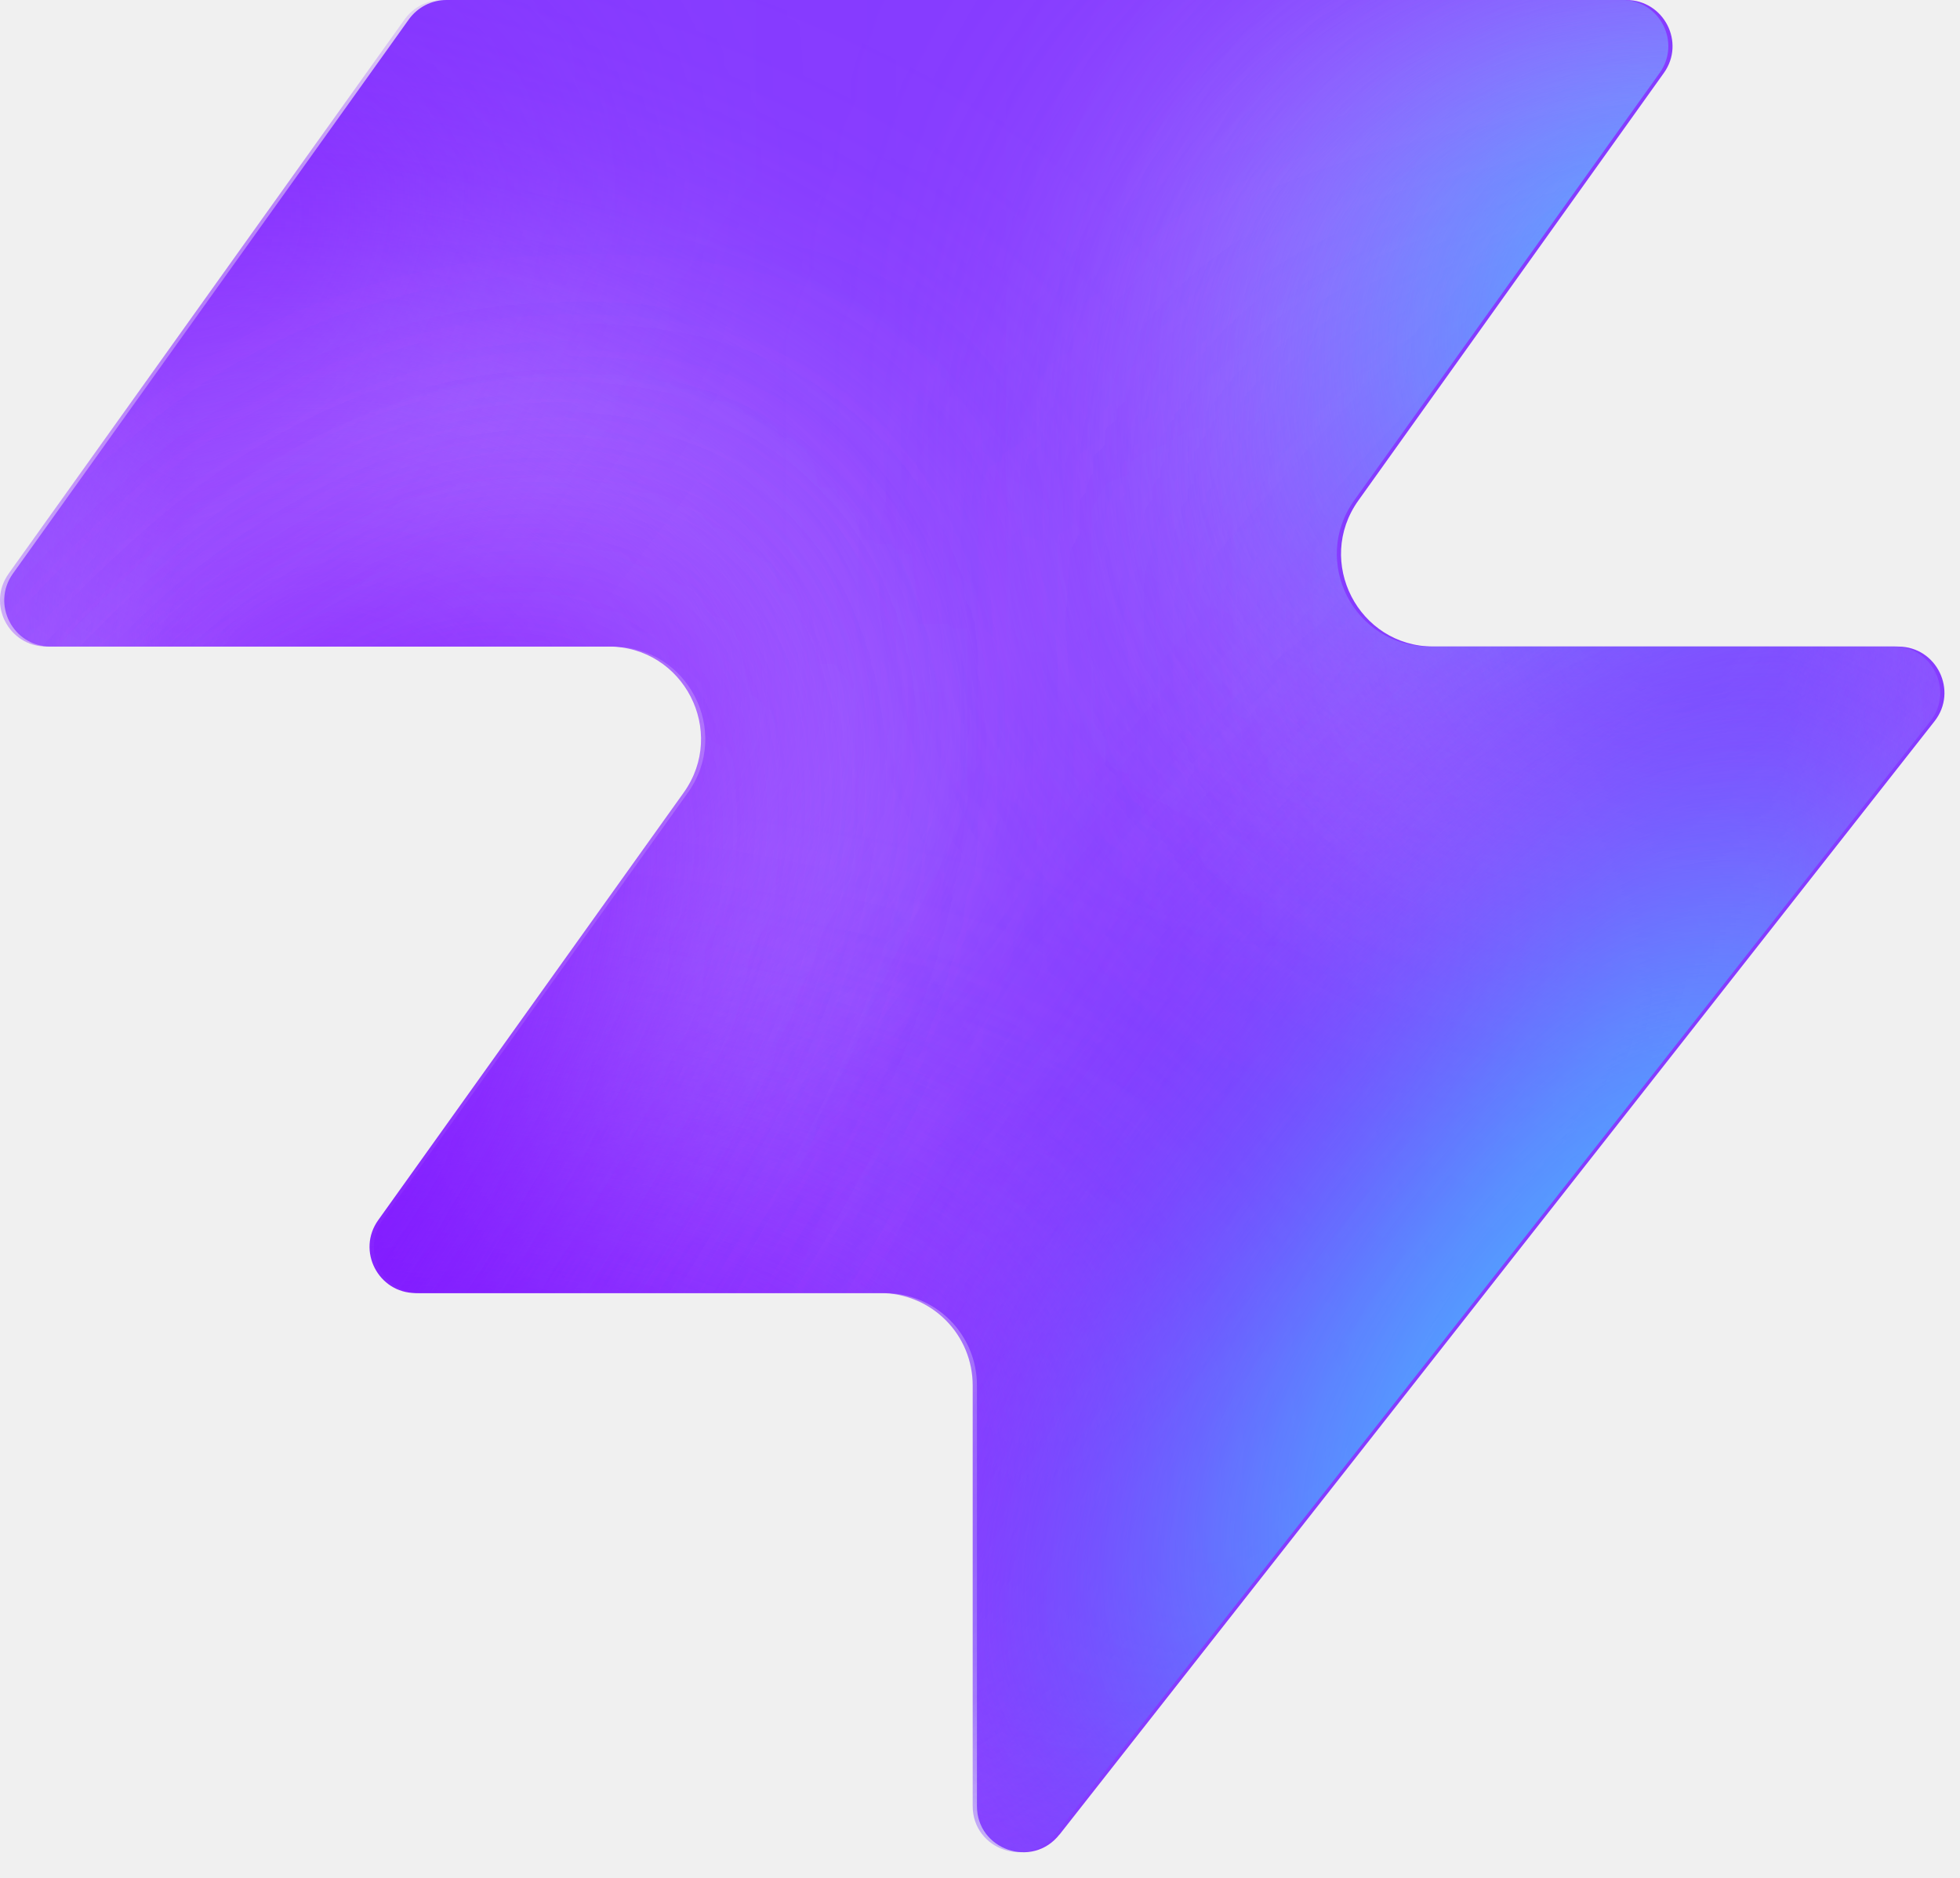
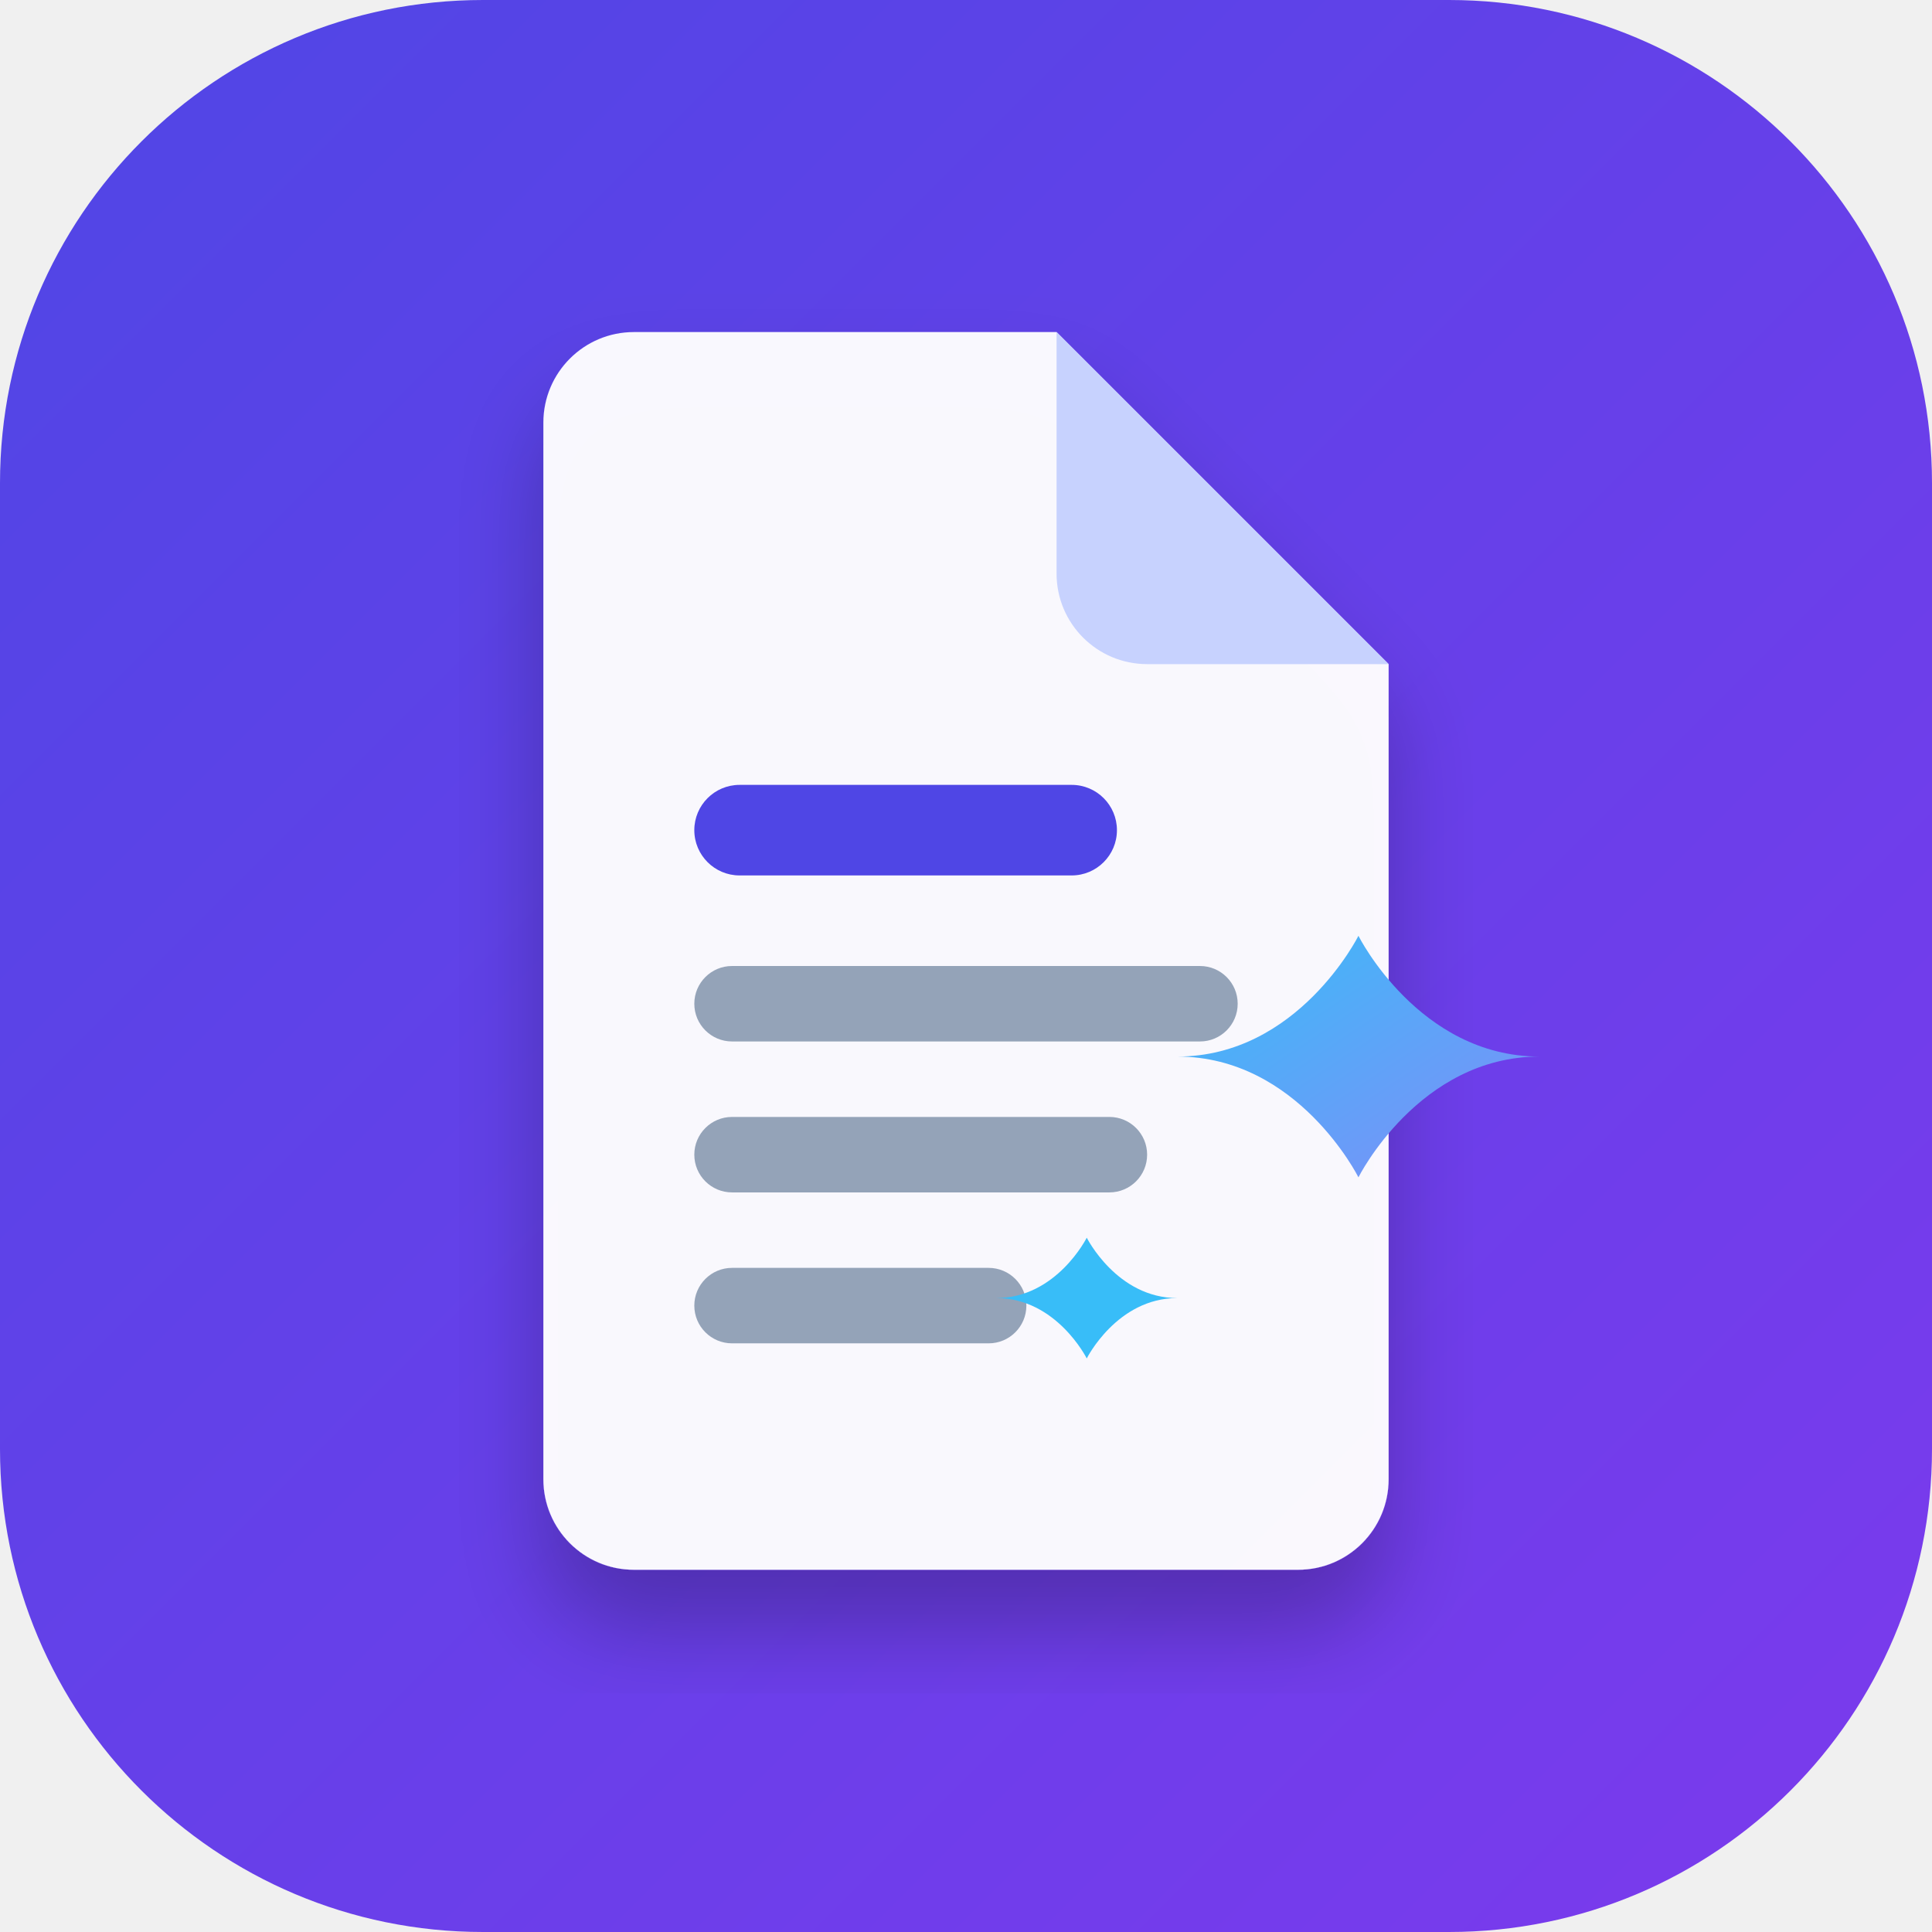
- <svg xmlns="http://www.w3.org/2000/svg" width="48" height="46" fill="none" viewBox="0 0 48 46">
-   <path fill="#863bff" d="M25.946 44.938c-.664.845-2.021.375-2.021-.698V33.937a2.26 2.26 0 0 0-2.262-2.262H10.287c-.92 0-1.456-1.04-.92-1.788l7.48-10.471c1.07-1.497 0-3.578-1.842-3.578H1.237c-.92 0-1.456-1.04-.92-1.788L10.013.474c.214-.297.556-.474.92-.474h28.894c.92 0 1.456 1.04.92 1.788l-7.48 10.471c-1.07 1.498 0 3.579 1.842 3.579h11.377c.943 0 1.473 1.088.89 1.83L25.947 44.94z" style="fill:#863bff;fill:color(display-p3 .525 .23 1);fill-opacity:1" />
-   <mask id="a" width="48" height="46" x="0" y="0" maskUnits="userSpaceOnUse" style="mask-type:alpha">
-     <path fill="#000" d="M25.842 44.938c-.664.844-2.021.375-2.021-.698V33.937a2.26 2.26 0 0 0-2.262-2.262H10.183c-.92 0-1.456-1.04-.92-1.788l7.48-10.471c1.07-1.498 0-3.579-1.842-3.579H1.133c-.92 0-1.456-1.04-.92-1.787L9.91.473c.214-.297.556-.474.92-.474h28.894c.92 0 1.456 1.04.92 1.788l-7.48 10.471c-1.07 1.498 0 3.578 1.842 3.578h11.377c.943 0 1.473 1.088.89 1.832L25.843 44.94z" style="fill:#000;fill-opacity:1" />
-   </mask>
-   <g mask="url(#a)">
-     <g filter="url(#b)">
-       <ellipse cx="5.508" cy="14.704" fill="#ede6ff" rx="5.508" ry="14.704" style="fill:#ede6ff;fill:color(display-p3 .927 .903 1);fill-opacity:1" transform="matrix(.00324 1 1 -.00324 -4.47 31.516)" />
-     </g>
-     <g filter="url(#c)">
-       <ellipse cx="10.399" cy="29.851" fill="#ede6ff" rx="10.399" ry="29.851" style="fill:#ede6ff;fill:color(display-p3 .927 .903 1);fill-opacity:1" transform="matrix(.00324 1 1 -.00324 -39.328 7.883)" />
-     </g>
-     <g filter="url(#d)">
-       <ellipse cx="5.508" cy="30.487" fill="#7e14ff" rx="5.508" ry="30.487" style="fill:#7e14ff;fill:color(display-p3 .492 .077 1);fill-opacity:1" transform="rotate(89.814 -25.913 -14.639)scale(1 -1)" />
-     </g>
-     <g filter="url(#e)">
-       <ellipse cx="5.508" cy="30.599" fill="#7e14ff" rx="5.508" ry="30.599" style="fill:#7e14ff;fill:color(display-p3 .492 .077 1);fill-opacity:1" transform="rotate(89.814 -32.644 -3.334)scale(1 -1)" />
-     </g>
-     <g filter="url(#f)">
-       <ellipse cx="5.508" cy="30.599" fill="#7e14ff" rx="5.508" ry="30.599" style="fill:#7e14ff;fill:color(display-p3 .492 .077 1);fill-opacity:1" transform="matrix(.00324 1 1 -.00324 -34.34 30.47)" />
-     </g>
-     <g filter="url(#g)">
-       <ellipse cx="14.072" cy="22.078" fill="#ede6ff" rx="14.072" ry="22.078" style="fill:#ede6ff;fill:color(display-p3 .927 .903 1);fill-opacity:1" transform="rotate(93.35 24.506 48.493)scale(-1 1)" />
-     </g>
-     <g filter="url(#h)">
-       <ellipse cx="3.47" cy="21.501" fill="#7e14ff" rx="3.47" ry="21.501" style="fill:#7e14ff;fill:color(display-p3 .492 .077 1);fill-opacity:1" transform="rotate(89.009 28.708 47.59)scale(-1 1)" />
-     </g>
-     <g filter="url(#i)">
-       <ellipse cx="3.47" cy="21.501" fill="#7e14ff" rx="3.47" ry="21.501" style="fill:#7e14ff;fill:color(display-p3 .492 .077 1);fill-opacity:1" transform="rotate(89.009 28.708 47.59)scale(-1 1)" />
-     </g>
-     <g filter="url(#j)">
-       <ellipse cx=".387" cy="8.972" fill="#7e14ff" rx="4.407" ry="29.108" style="fill:#7e14ff;fill:color(display-p3 .492 .077 1);fill-opacity:1" transform="rotate(39.51 .387 8.972)" />
-     </g>
-     <g filter="url(#k)">
-       <ellipse cx="47.523" cy="-6.092" fill="#7e14ff" rx="4.407" ry="29.108" style="fill:#7e14ff;fill:color(display-p3 .492 .077 1);fill-opacity:1" transform="rotate(37.892 47.523 -6.092)" />
-     </g>
-     <g filter="url(#l)">
-       <ellipse cx="41.412" cy="6.333" fill="#47bfff" rx="5.971" ry="9.665" style="fill:#47bfff;fill:color(display-p3 .28 .748 1);fill-opacity:1" transform="rotate(37.892 41.412 6.333)" />
-     </g>
-     <g filter="url(#m)">
-       <ellipse cx="-1.879" cy="38.332" fill="#7e14ff" rx="4.407" ry="29.108" style="fill:#7e14ff;fill:color(display-p3 .492 .077 1);fill-opacity:1" transform="rotate(37.892 -1.88 38.332)" />
-     </g>
-     <g filter="url(#n)">
-       <ellipse cx="-1.879" cy="38.332" fill="#7e14ff" rx="4.407" ry="29.108" style="fill:#7e14ff;fill:color(display-p3 .492 .077 1);fill-opacity:1" transform="rotate(37.892 -1.88 38.332)" />
-     </g>
-     <g filter="url(#o)">
-       <ellipse cx="35.651" cy="29.907" fill="#7e14ff" rx="4.407" ry="29.108" style="fill:#7e14ff;fill:color(display-p3 .492 .077 1);fill-opacity:1" transform="rotate(37.892 35.651 29.907)" />
-     </g>
-     <g filter="url(#p)">
-       <ellipse cx="38.418" cy="32.4" fill="#47bfff" rx="5.971" ry="15.297" style="fill:#47bfff;fill:color(display-p3 .28 .748 1);fill-opacity:1" transform="rotate(37.892 38.418 32.4)" />
-     </g>
-   </g>
+ <svg xmlns="http://www.w3.org/2000/svg" viewBox="0 0 64 64" width="64" height="64" fill="none">
  <defs>
-     <filter id="b" width="60.045" height="41.654" x="-19.77" y="16.149" color-interpolation-filters="sRGB" filterUnits="userSpaceOnUse">
-       <feFlood flood-opacity="0" result="BackgroundImageFix" />
-       <feBlend in="SourceGraphic" in2="BackgroundImageFix" result="shape" />
-       <feGaussianBlur result="effect1_foregroundBlur_2002_17158" stdDeviation="7.659" />
-     </filter>
-     <filter id="c" width="90.34" height="51.437" x="-54.613" y="-7.533" color-interpolation-filters="sRGB" filterUnits="userSpaceOnUse">
-       <feFlood flood-opacity="0" result="BackgroundImageFix" />
-       <feBlend in="SourceGraphic" in2="BackgroundImageFix" result="shape" />
-       <feGaussianBlur result="effect1_foregroundBlur_2002_17158" stdDeviation="7.659" />
-     </filter>
-     <filter id="d" width="79.355" height="29.4" x="-49.64" y="2.03" color-interpolation-filters="sRGB" filterUnits="userSpaceOnUse">
-       <feFlood flood-opacity="0" result="BackgroundImageFix" />
-       <feBlend in="SourceGraphic" in2="BackgroundImageFix" result="shape" />
-       <feGaussianBlur result="effect1_foregroundBlur_2002_17158" stdDeviation="4.596" />
-     </filter>
-     <filter id="e" width="79.579" height="29.4" x="-45.045" y="20.029" color-interpolation-filters="sRGB" filterUnits="userSpaceOnUse">
-       <feFlood flood-opacity="0" result="BackgroundImageFix" />
-       <feBlend in="SourceGraphic" in2="BackgroundImageFix" result="shape" />
-       <feGaussianBlur result="effect1_foregroundBlur_2002_17158" stdDeviation="4.596" />
-     </filter>
-     <filter id="f" width="79.579" height="29.4" x="-43.513" y="21.178" color-interpolation-filters="sRGB" filterUnits="userSpaceOnUse">
-       <feFlood flood-opacity="0" result="BackgroundImageFix" />
-       <feBlend in="SourceGraphic" in2="BackgroundImageFix" result="shape" />
-       <feGaussianBlur result="effect1_foregroundBlur_2002_17158" stdDeviation="4.596" />
-     </filter>
-     <filter id="g" width="74.749" height="58.852" x="15.756" y="-17.901" color-interpolation-filters="sRGB" filterUnits="userSpaceOnUse">
-       <feFlood flood-opacity="0" result="BackgroundImageFix" />
-       <feBlend in="SourceGraphic" in2="BackgroundImageFix" result="shape" />
-       <feGaussianBlur result="effect1_foregroundBlur_2002_17158" stdDeviation="7.659" />
-     </filter>
-     <filter id="h" width="61.377" height="25.362" x="23.548" y="2.284" color-interpolation-filters="sRGB" filterUnits="userSpaceOnUse">
-       <feFlood flood-opacity="0" result="BackgroundImageFix" />
-       <feBlend in="SourceGraphic" in2="BackgroundImageFix" result="shape" />
-       <feGaussianBlur result="effect1_foregroundBlur_2002_17158" stdDeviation="4.596" />
-     </filter>
-     <filter id="i" width="61.377" height="25.362" x="23.548" y="2.284" color-interpolation-filters="sRGB" filterUnits="userSpaceOnUse">
-       <feFlood flood-opacity="0" result="BackgroundImageFix" />
-       <feBlend in="SourceGraphic" in2="BackgroundImageFix" result="shape" />
-       <feGaussianBlur result="effect1_foregroundBlur_2002_17158" stdDeviation="4.596" />
-     </filter>
-     <filter id="j" width="56.045" height="63.649" x="-27.636" y="-22.853" color-interpolation-filters="sRGB" filterUnits="userSpaceOnUse">
-       <feFlood flood-opacity="0" result="BackgroundImageFix" />
-       <feBlend in="SourceGraphic" in2="BackgroundImageFix" result="shape" />
-       <feGaussianBlur result="effect1_foregroundBlur_2002_17158" stdDeviation="4.596" />
-     </filter>
-     <filter id="k" width="54.814" height="64.646" x="20.116" y="-38.415" color-interpolation-filters="sRGB" filterUnits="userSpaceOnUse">
-       <feFlood flood-opacity="0" result="BackgroundImageFix" />
-       <feBlend in="SourceGraphic" in2="BackgroundImageFix" result="shape" />
-       <feGaussianBlur result="effect1_foregroundBlur_2002_17158" stdDeviation="4.596" />
-     </filter>
-     <filter id="l" width="33.541" height="35.313" x="24.641" y="-11.323" color-interpolation-filters="sRGB" filterUnits="userSpaceOnUse">
-       <feFlood flood-opacity="0" result="BackgroundImageFix" />
-       <feBlend in="SourceGraphic" in2="BackgroundImageFix" result="shape" />
-       <feGaussianBlur result="effect1_foregroundBlur_2002_17158" stdDeviation="4.596" />
-     </filter>
-     <filter id="m" width="54.814" height="64.646" x="-29.286" y="6.009" color-interpolation-filters="sRGB" filterUnits="userSpaceOnUse">
-       <feFlood flood-opacity="0" result="BackgroundImageFix" />
-       <feBlend in="SourceGraphic" in2="BackgroundImageFix" result="shape" />
-       <feGaussianBlur result="effect1_foregroundBlur_2002_17158" stdDeviation="4.596" />
-     </filter>
-     <filter id="n" width="54.814" height="64.646" x="-29.286" y="6.009" color-interpolation-filters="sRGB" filterUnits="userSpaceOnUse">
-       <feFlood flood-opacity="0" result="BackgroundImageFix" />
-       <feBlend in="SourceGraphic" in2="BackgroundImageFix" result="shape" />
-       <feGaussianBlur result="effect1_foregroundBlur_2002_17158" stdDeviation="4.596" />
-     </filter>
-     <filter id="o" width="54.814" height="64.646" x="8.244" y="-2.416" color-interpolation-filters="sRGB" filterUnits="userSpaceOnUse">
-       <feFlood flood-opacity="0" result="BackgroundImageFix" />
-       <feBlend in="SourceGraphic" in2="BackgroundImageFix" result="shape" />
-       <feGaussianBlur result="effect1_foregroundBlur_2002_17158" stdDeviation="4.596" />
-     </filter>
-     <filter id="p" width="39.409" height="43.623" x="18.713" y="10.588" color-interpolation-filters="sRGB" filterUnits="userSpaceOnUse">
-       <feFlood flood-opacity="0" result="BackgroundImageFix" />
-       <feBlend in="SourceGraphic" in2="BackgroundImageFix" result="shape" />
-       <feGaussianBlur result="effect1_foregroundBlur_2002_17158" stdDeviation="4.596" />
+     <linearGradient id="bgGrad" x1="0%" y1="0%" x2="100%" y2="100%">
+       <stop offset="0%" stop-color="#4F46E5" />
+       <stop offset="100%" stop-color="#7C3AED" />
+     </linearGradient>
+     <linearGradient id="sparkleGrad" x1="0%" y1="0%" x2="100%" y2="100%">
+       <stop offset="0%" stop-color="#38BDF8" />
+       <stop offset="100%" stop-color="#818CF8" />
+     </linearGradient>
+     <filter id="shadow" x="-10%" y="-10%" width="120%" height="120%">
+       <feDropShadow dx="0" dy="2" stdDeviation="1.5" flood-color="#000" flood-opacity="0.25" />
    </filter>
  </defs>
+   <rect width="64" height="64" rx="16" fill="url(#bgGrad)" />
+   <path d="M18 14C18 12.343 19.343 11 21 11H35L46 22V49C46 50.657 44.657 52 43 52H21C19.343 52 18 50.657 18 49V14Z" fill="#FFFFFF" fill-opacity="0.96" filter="url(#shadow)" />
+   <path d="M35 11V19C35 20.657 36.343 22 38 22H46L35 11Z" fill="#C7D2FE" />
+   <rect x="23" y="26" width="14" height="3" rx="1.5" fill="#4F46E5" />
+   <rect x="23" y="32" width="18" height="2.5" rx="1.25" fill="#94A3B8" />
+   <rect x="23" y="37" width="15" height="2.5" rx="1.25" fill="#94A3B8" />
+   <rect x="23" y="42" width="11" height="2.5" rx="1.25" fill="#94A3B8" />
+   <path d="M45 31C45 31 47 35 51 35C47 35 45 39 45 39C45 39 43 35 39 35C43 35 45 31 45 31Z" fill="url(#sparkleGrad)" />
+   <path d="M36 41C36 41 37 43 39 43C37 43 36 45 36 45C36 45 35 43 33 43C35 43 36 41 36 41Z" fill="#38BDF8" />
</svg>
